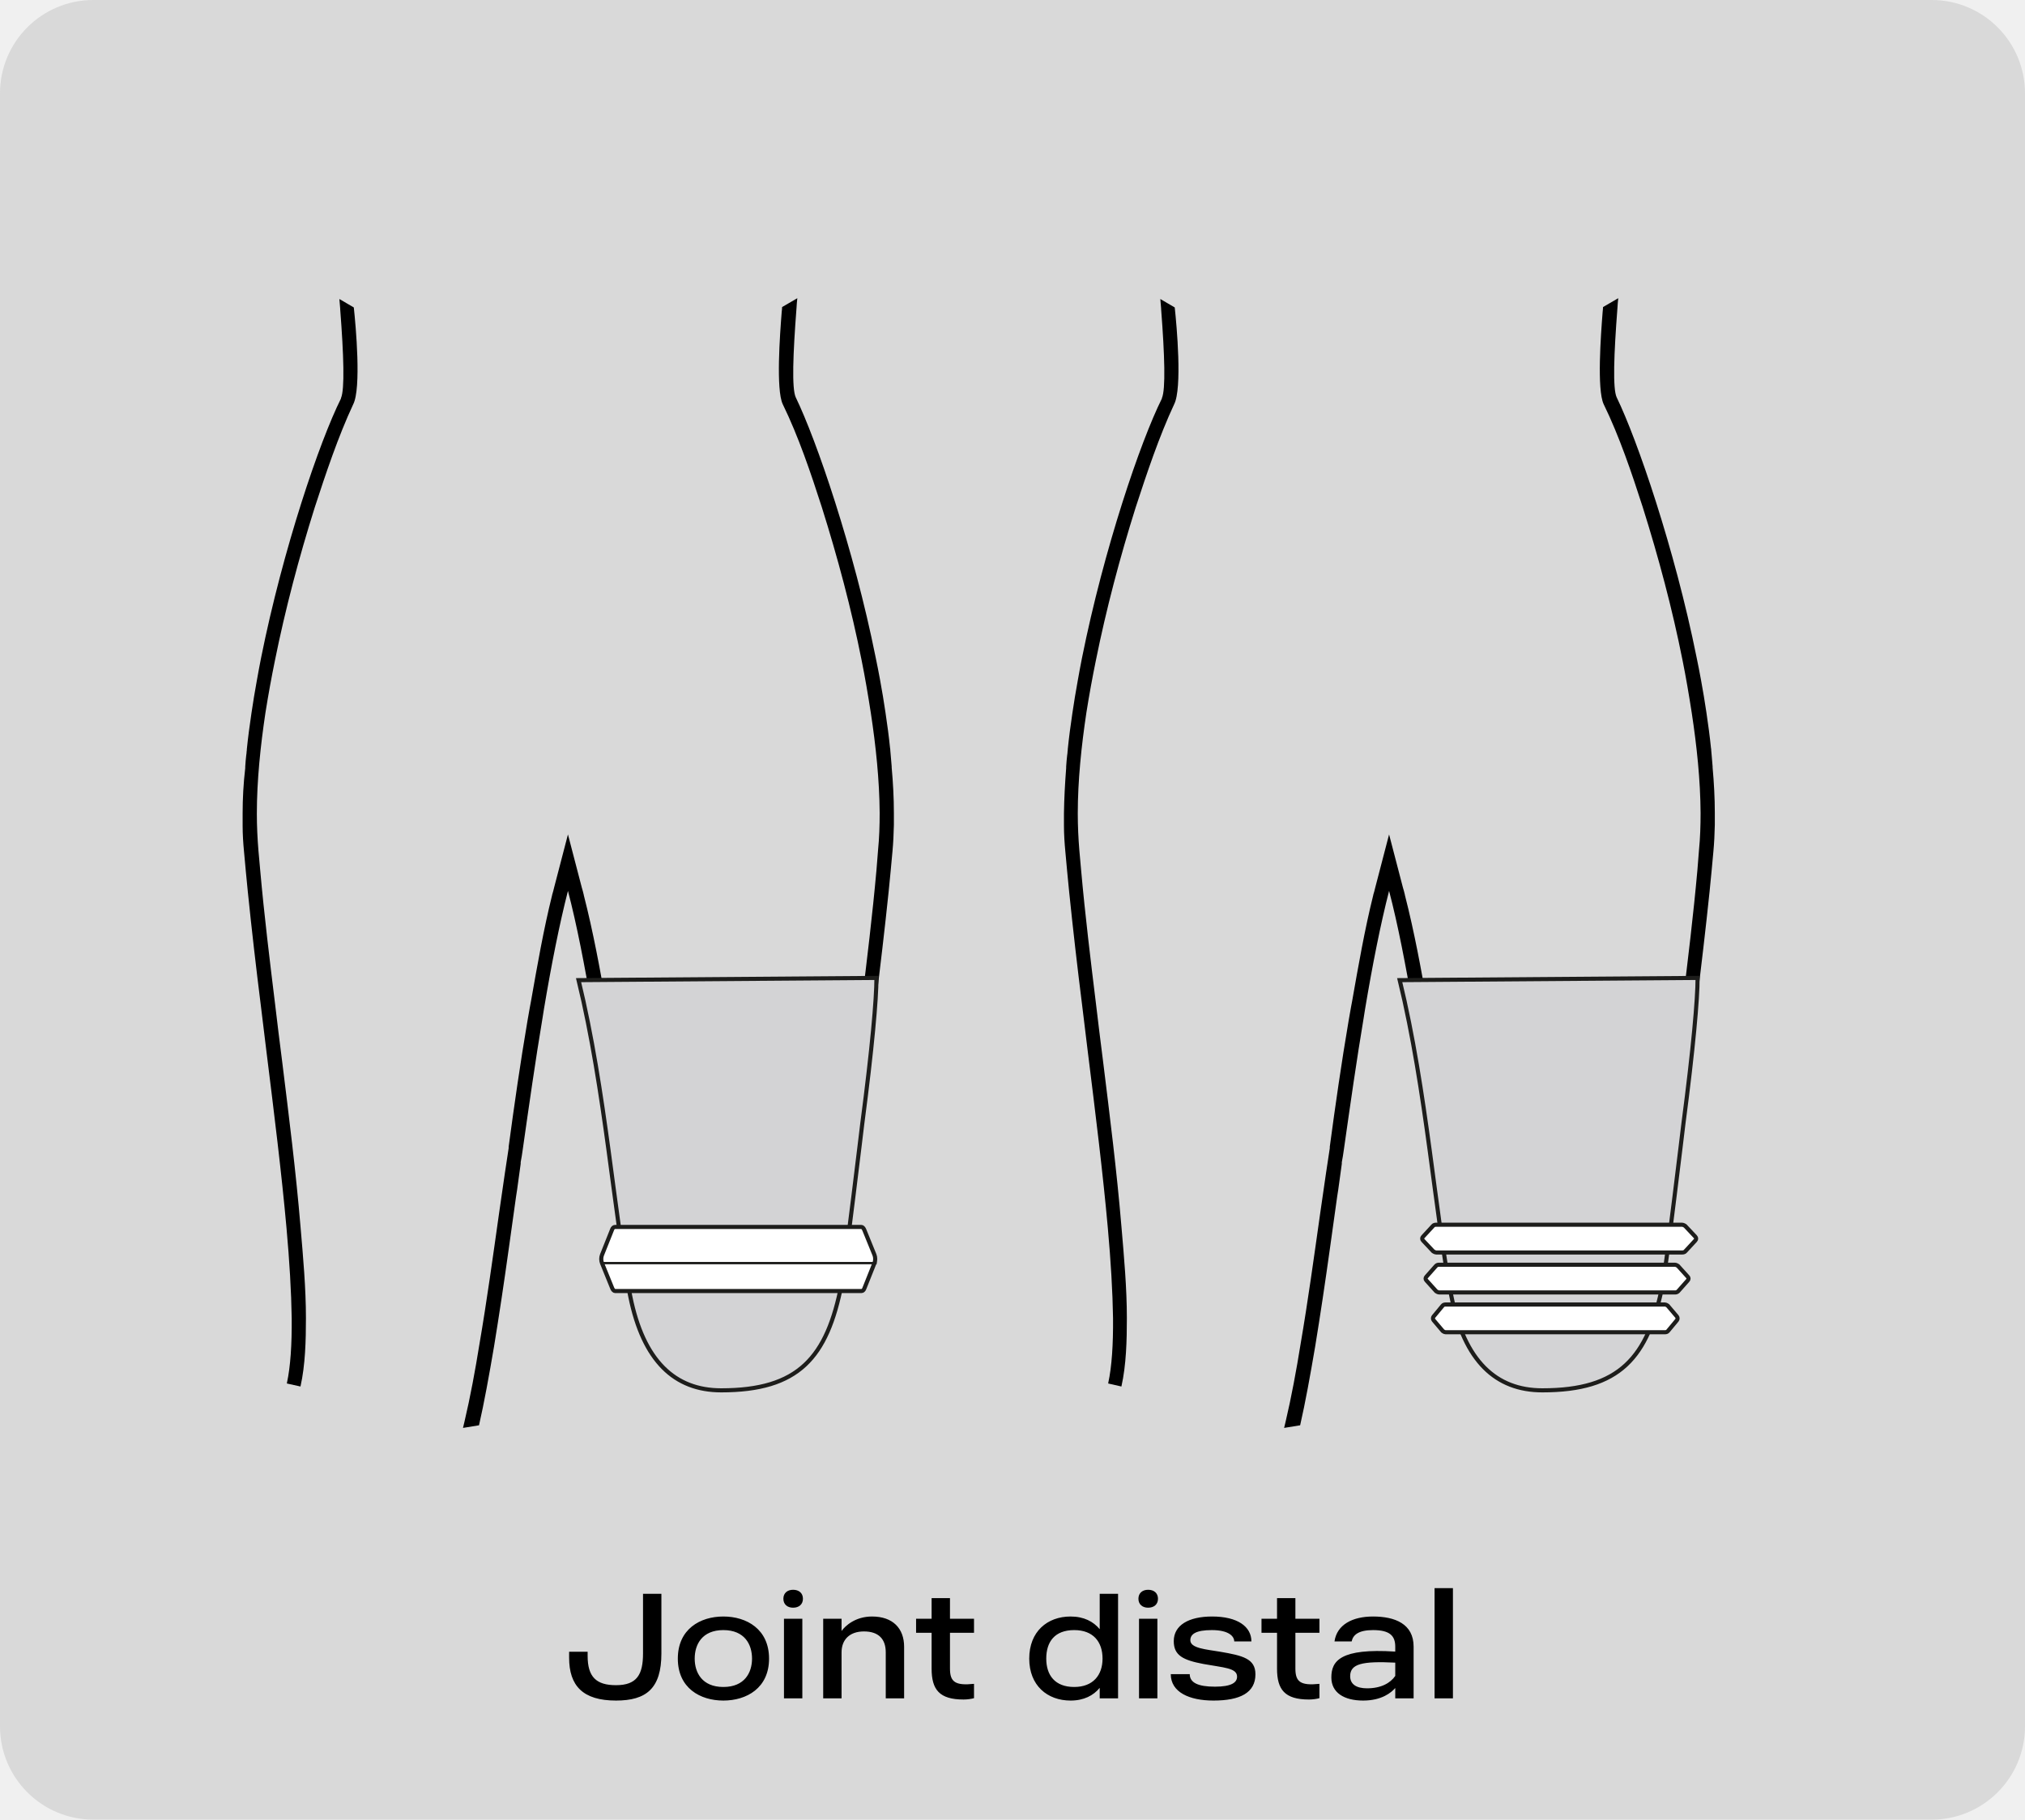
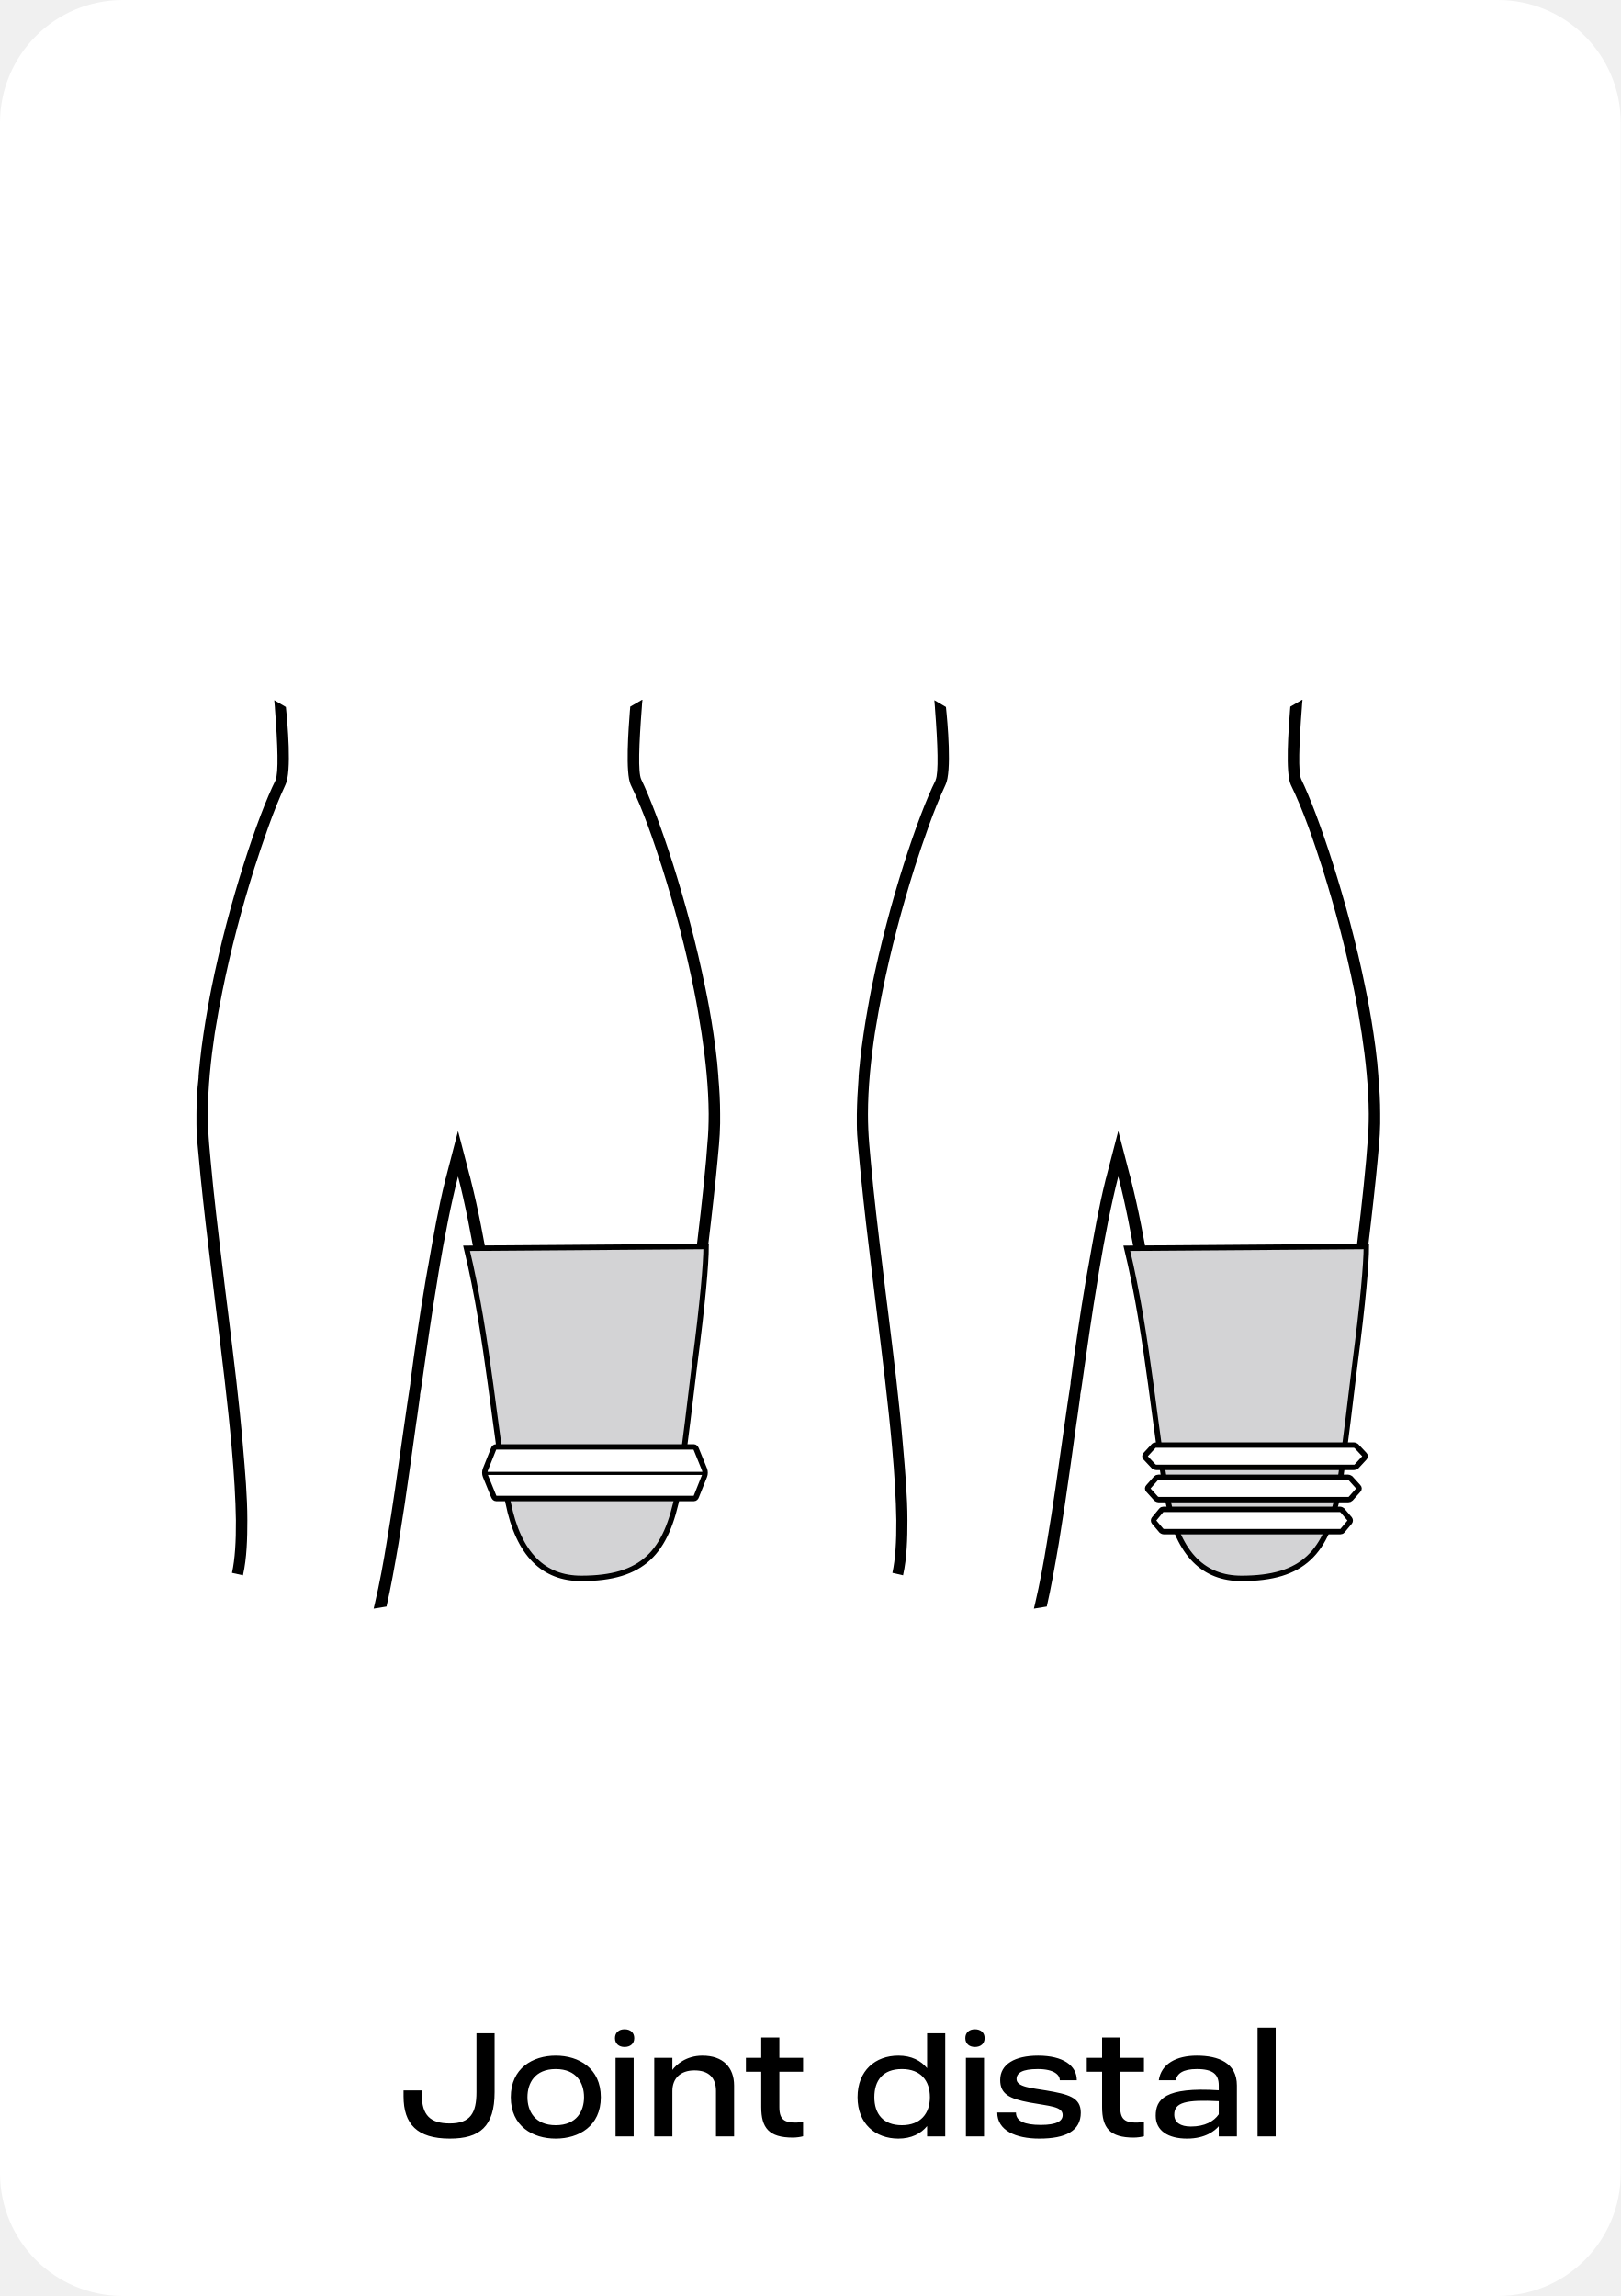
- <svg xmlns="http://www.w3.org/2000/svg" width="217" height="195" viewBox="0 0 217 195" fill="none">
-   <rect x="8.52372e-06" y="2.47442e-05" width="217" height="195" rx="10" fill="#D9D9D9" />
-   <g clip-path="url(#clip0_3841_2167)">
-     <path fill-rule="evenodd" clip-rule="evenodd" d="M51.331 152.741C51.889 150.308 52.404 147.443 52.941 144.299C53.478 141.025 54.014 137.45 54.53 133.745C54.787 131.936 55.045 130.084 55.303 128.21L55.41 127.521C55.539 126.594 55.667 125.668 55.796 124.721V124.548C55.882 124.118 55.947 123.687 56.011 123.234C56.698 118.41 57.385 113.585 58.136 109.106C58.179 108.783 58.243 108.481 58.286 108.158C59.081 103.42 59.939 99.069 60.862 95.472C61.807 99.069 62.644 103.441 63.46 108.179C63.503 108.481 63.567 108.783 63.61 109.084C64.362 113.585 65.07 118.388 65.757 123.213C65.821 123.665 65.886 124.096 65.95 124.527V124.699C66.1 125.604 66.229 126.508 66.358 127.413L66.487 128.382C66.594 129.2 66.723 129.997 66.83 130.794H68.397C68.354 130.536 68.333 130.277 68.29 130.019C68.204 129.416 68.118 128.791 68.032 128.188C67.796 126.465 67.539 124.742 67.302 123.019V122.89C66.68 118.41 66.036 113.93 65.263 109.386C65.177 108.89 65.091 108.416 65.005 107.921C64.319 103.937 63.567 99.866 62.558 95.924V95.903C62.494 95.644 62.429 95.364 62.344 95.106L60.862 89.42L59.381 95.106C59.317 95.364 59.252 95.644 59.166 95.903V95.924C58.243 99.629 57.578 103.463 56.913 107.232C56.87 107.469 56.827 107.684 56.784 107.921C56.698 108.416 56.612 108.89 56.526 109.386C55.753 113.93 55.109 118.41 54.508 122.89V123.041C54.229 124.828 53.972 126.616 53.714 128.404C53.628 128.942 53.564 129.48 53.478 130.04C52.812 134.736 52.168 139.431 51.374 144.062C50.923 146.862 50.408 149.662 49.764 152.397C49.721 152.612 49.657 152.806 49.614 153.021" fill="black" />
-     <path fill-rule="evenodd" clip-rule="evenodd" d="M83.81 32.905C83.81 33.056 83.789 33.228 83.767 33.443C83.574 35.898 83.145 41.735 83.875 43.307C85.571 46.775 86.902 50.738 88.061 54.335C89.757 59.719 91.238 65.255 92.333 70.768C92.698 72.578 93.02 74.473 93.32 76.411C93.857 79.944 94.243 83.605 94.265 87.116C94.265 88.472 94.222 89.808 94.093 91.1C94.029 91.832 93.986 92.543 93.921 93.254C93.492 98.057 92.912 102.795 92.333 107.534C92.075 109.709 91.796 111.906 91.517 114.081C90.809 119.638 90.122 125.216 89.585 130.773H91.174C91.689 125.195 92.462 118.906 93.256 112.487C93.449 110.894 93.642 109.3 93.835 107.706C94.329 103.592 94.823 99.478 95.231 95.515C95.381 94.072 95.51 92.629 95.639 91.229C95.725 90.303 95.767 89.377 95.789 88.408C95.789 87.977 95.789 87.546 95.789 87.094C95.789 85.543 95.703 83.906 95.553 82.248V82.14C95.51 81.731 95.488 81.3 95.445 80.87C95.445 80.719 95.403 80.547 95.403 80.396C95.403 80.331 95.403 80.245 95.381 80.18C95.252 78.91 95.081 77.639 94.887 76.347C94.716 75.184 94.522 74.021 94.308 72.858C94.157 72.061 94.007 71.242 93.835 70.445C92.655 64.566 91.066 58.772 89.499 53.84C87.932 48.907 86.386 44.88 85.27 42.575C84.841 41.649 84.97 38.009 85.356 32.991C85.377 32.646 85.399 32.302 85.442 31.957M32.204 148.585V148.563C32.719 146.28 32.784 143.631 32.784 141.262C32.784 138.031 32.483 134.714 32.204 131.462C31.71 125.539 30.959 119.616 30.229 113.693C29.971 111.669 29.714 109.623 29.478 107.598C28.898 102.86 28.318 98.121 27.889 93.319C27.825 92.608 27.76 91.876 27.696 91.165C27.589 89.873 27.524 88.537 27.524 87.18C27.524 83.648 27.911 79.944 28.447 76.368C28.748 74.473 29.091 72.599 29.456 70.811C30.573 65.276 32.032 59.763 33.728 54.378C34.909 50.76 36.24 46.775 37.85 43.329C38.73 41.606 38.129 34.929 37.914 32.948L36.368 32.043C36.39 32.388 36.433 32.732 36.454 33.056V33.12C36.841 38.117 36.948 41.735 36.54 42.661V42.705C35.381 45.031 33.835 49.037 32.29 53.904C30.723 58.836 29.156 64.63 27.975 70.51C27.825 71.328 27.653 72.125 27.524 72.922C27.309 74.085 27.116 75.27 26.945 76.433C26.751 77.725 26.58 79.017 26.451 80.288C26.451 80.374 26.451 80.439 26.429 80.525C26.429 80.654 26.408 80.805 26.386 80.934C26.343 81.344 26.3 81.753 26.279 82.162V82.248V82.313C26.086 83.971 26 85.587 26 87.159C26 87.611 26 88.042 26 88.472C26 89.442 26.064 90.368 26.15 91.272C26.279 92.694 26.408 94.115 26.558 95.58C26.966 99.565 27.438 103.678 27.953 107.771C28.147 109.364 28.34 110.937 28.533 112.53C29.37 119.25 30.186 125.819 30.701 131.591C31.023 135.167 31.216 138.441 31.259 141.262C31.281 144.083 31.131 146.453 30.744 148.219V148.262" fill="black" />
-     <path d="M62 105.036C64.898 116.946 65.8 130.3 67.538 138.915C68.934 145.85 72.304 148.995 77.284 148.995C85.528 148.995 88.64 145.549 90.186 137.58C90.615 135.383 92.397 120.457 92.397 120.457C93.471 112.294 93.921 107.039 93.921 104.799L62 105.036Z" fill="#D3D3D5" stroke="#1D1D1B" stroke-width="0.44" stroke-miterlimit="10" />
-     <path d="M92.29 131.484H65.907C65.778 131.484 65.649 131.592 65.585 131.786L64.512 134.478C64.404 134.737 64.404 135.103 64.512 135.361L65.606 138.053C65.692 138.247 65.8 138.355 65.928 138.355H92.311C92.44 138.355 92.569 138.247 92.633 138.053L93.707 135.361C93.814 135.103 93.814 134.737 93.707 134.478L92.612 131.786C92.526 131.592 92.419 131.484 92.29 131.484Z" fill="white" stroke="#1D1D1B" stroke-width="0.44" stroke-miterlimit="10" />
-     <path d="M64.512 135.361H93.943" stroke="#1D1D1B" stroke-width="0.25" stroke-miterlimit="10" />
-     <path fill-rule="evenodd" clip-rule="evenodd" d="M139.324 152.741C139.882 150.308 140.397 147.443 140.934 144.299C141.47 141.025 142.007 137.449 142.522 133.745C142.78 131.936 143.038 130.084 143.295 128.21L143.403 127.521C143.531 126.594 143.66 125.668 143.789 124.721V124.548C143.875 124.118 143.939 123.687 144.004 123.234C144.691 118.41 145.377 113.585 146.129 109.106C146.172 108.783 146.236 108.481 146.279 108.158C147.073 103.42 147.932 99.069 148.855 95.472C149.8 99.069 150.637 103.441 151.453 108.179C151.496 108.481 151.56 108.783 151.603 109.084C152.354 113.585 153.063 118.388 153.75 123.213C153.814 123.665 153.878 124.096 153.943 124.527V124.699C154.093 125.604 154.222 126.508 154.351 127.413L154.479 128.382C154.587 129.2 154.716 129.997 154.823 130.794H156.39C156.347 130.536 156.326 130.277 156.283 130.019C156.197 129.416 156.111 128.791 156.025 128.188C155.789 126.465 155.531 124.742 155.295 123.019V122.89C154.673 118.41 154.029 113.93 153.256 109.386C153.17 108.89 153.084 108.416 152.998 107.921C152.311 103.937 151.56 99.866 150.551 95.924V95.903C150.487 95.644 150.422 95.364 150.336 95.106L148.855 89.42L147.374 95.106C147.309 95.364 147.245 95.644 147.159 95.903V95.924C146.236 99.629 145.571 103.463 144.905 107.232C144.862 107.469 144.819 107.684 144.776 107.921C144.691 108.416 144.605 108.89 144.519 109.386C143.746 113.93 143.102 118.41 142.501 122.89V123.041C142.222 124.828 141.964 126.616 141.707 128.404C141.621 128.942 141.556 129.48 141.47 130.04C140.805 134.736 140.161 139.431 139.367 144.062C138.916 146.862 138.401 149.661 137.757 152.397C137.714 152.612 137.649 152.806 137.606 153.021" fill="black" />
-     <path fill-rule="evenodd" clip-rule="evenodd" d="M171.782 32.905C171.782 33.056 171.76 33.228 171.739 33.443C171.545 35.898 171.116 41.735 171.846 43.307C173.542 46.775 174.873 50.738 176.032 54.335C177.728 59.719 179.209 65.255 180.304 70.768C180.669 72.578 180.991 74.473 181.291 76.411C181.828 79.944 182.215 83.605 182.236 87.116C182.236 88.472 182.193 89.808 182.064 91.1C182 91.832 181.957 92.543 181.893 93.254C181.463 98.057 180.884 102.795 180.304 107.534C180.046 109.709 179.767 111.906 179.488 114.081C178.78 119.638 178.093 125.216 177.556 130.773H179.145C179.66 125.195 180.433 118.906 181.227 112.487C181.42 110.894 181.613 109.3 181.807 107.706C182.3 103.592 182.794 99.478 183.202 95.515C183.352 94.072 183.481 92.629 183.61 91.229C183.696 90.303 183.739 89.377 183.76 88.408C183.76 87.977 183.76 87.546 183.76 87.094C183.76 85.543 183.674 83.906 183.524 82.248V82.14C183.481 81.731 183.46 81.3 183.417 80.87C183.417 80.719 183.374 80.547 183.374 80.396C183.374 80.331 183.374 80.245 183.352 80.18C183.223 78.91 183.052 77.639 182.859 76.347C182.687 75.184 182.494 74.021 182.279 72.858C182.129 72.061 181.978 71.242 181.807 70.445C180.626 64.566 179.037 58.772 177.47 53.84C175.903 48.907 174.358 44.88 173.241 42.575C172.812 41.649 172.941 38.009 173.327 32.991C173.349 32.646 173.37 32.302 173.413 31.957M120.175 148.585V148.563C120.69 146.28 120.755 143.631 120.755 141.262C120.755 138.031 120.454 134.714 120.175 131.462C119.681 125.539 118.93 119.616 118.2 113.693C117.943 111.669 117.685 109.623 117.449 107.598C116.869 102.86 116.29 98.121 115.86 93.319C115.796 92.608 115.732 91.876 115.667 91.165C115.56 89.873 115.495 88.537 115.495 87.18C115.495 83.648 115.882 79.944 116.418 76.368C116.719 74.473 117.062 72.599 117.427 70.811C118.544 65.276 120.003 59.763 121.699 54.378C122.88 50.76 124.211 46.775 125.821 43.329C126.701 41.606 126.1 34.929 125.885 32.948L124.34 32.043C124.361 32.388 124.404 32.732 124.426 33.056V33.12C124.812 38.117 124.919 41.735 124.511 42.661V42.705C123.352 45.031 121.807 49.037 120.261 53.904C118.694 58.836 117.127 64.63 115.946 70.51C115.796 71.328 115.624 72.125 115.495 72.922C115.281 74.085 115.088 75.27 114.916 76.433C114.723 77.725 114.551 79.017 114.422 80.288C114.422 80.374 114.422 80.439 114.401 80.525C114.401 80.654 114.379 80.805 114.358 80.934C114.315 81.344 114.272 81.753 114.25 82.162V82.248V82.313C114.122 83.971 114.036 85.608 114.014 87.159C114.014 87.611 114.014 88.042 114.014 88.472C114.014 89.442 114.079 90.368 114.164 91.272C114.293 92.694 114.422 94.115 114.572 95.58C114.98 99.565 115.452 103.678 115.968 107.771C116.161 109.364 116.354 110.937 116.547 112.53C117.384 119.25 118.2 125.819 118.715 131.591C119.037 135.167 119.231 138.441 119.274 141.262C119.295 144.083 119.145 146.453 118.758 148.219V148.262" fill="black" />
-     <path d="M149.994 105.036C152.892 116.946 153.793 130.3 155.532 138.915C156.927 145.85 160.298 148.995 165.278 148.995C173.521 148.995 176.634 145.549 178.18 137.58C178.609 135.383 180.391 120.457 180.391 120.457C181.464 112.294 181.915 107.039 181.915 104.799L149.994 105.036Z" fill="#D3D3D5" stroke="#1D1D1B" stroke-width="0.44" stroke-miterlimit="10" />
-     <path d="M179.489 135.533H154.201C154.072 135.533 153.965 135.576 153.879 135.662L152.849 136.825C152.741 136.933 152.741 137.105 152.849 137.213L153.9 138.376C153.9 138.376 154.094 138.505 154.222 138.505H179.51C179.639 138.505 179.747 138.462 179.832 138.376L180.863 137.213C180.97 137.105 180.97 136.933 180.863 136.825L179.811 135.662C179.811 135.662 179.618 135.533 179.489 135.533Z" fill="white" stroke="#1D1D1B" stroke-width="0.44" stroke-miterlimit="10" />
-     <path d="M180.262 131.248H153.879C153.75 131.248 153.622 131.291 153.557 131.377L152.484 132.54C152.376 132.648 152.376 132.82 152.484 132.928L153.579 134.091C153.579 134.091 153.772 134.22 153.901 134.22H180.283C180.412 134.22 180.541 134.177 180.605 134.091L181.679 132.928C181.786 132.82 181.786 132.648 181.679 132.54L180.584 131.377C180.584 131.377 180.391 131.248 180.262 131.248Z" fill="white" stroke="#1D1D1B" stroke-width="0.44" stroke-miterlimit="10" />
-     <path d="M178.416 139.797H154.888C154.781 139.797 154.652 139.84 154.588 139.926L153.622 141.089C153.536 141.197 153.536 141.369 153.622 141.477L154.609 142.64C154.609 142.64 154.781 142.769 154.91 142.769H178.437C178.545 142.769 178.673 142.726 178.738 142.64L179.704 141.477C179.79 141.369 179.79 141.197 179.704 141.089L178.716 139.926C178.716 139.926 178.545 139.797 178.416 139.797Z" fill="white" stroke="#1D1D1B" stroke-width="0.44" stroke-miterlimit="10" />
+ <svg xmlns="http://www.w3.org/2000/svg" width="132" height="187" viewBox="0 0 132 187" fill="none">
+   <rect width="132" height="187" rx="10" fill="white" />
+   <path d="M38.806 165.6H40.282V170.388C40.282 173.208 39.07 174.18 36.634 174.18C33.97 174.18 32.866 172.992 32.866 170.736V170.256H34.354V170.592C34.354 172.284 35.05 172.944 36.634 172.944C38.314 172.944 38.806 172.092 38.806 170.388V165.6ZM45.262 167.424C47.134 167.424 48.934 168.444 48.934 170.808C48.934 173.172 47.134 174.18 45.262 174.18C43.39 174.18 41.602 173.172 41.602 170.808C41.602 168.444 43.39 167.424 45.262 167.424ZM45.262 173.088C46.978 173.088 47.566 171.924 47.566 170.808C47.566 169.68 46.978 168.516 45.262 168.516C43.546 168.516 42.958 169.68 42.958 170.808C42.958 171.924 43.546 173.088 45.262 173.088ZM50.133 174V167.604H51.609V174H50.133ZM50.865 166.716C50.409 166.716 50.085 166.452 50.085 165.996C50.085 165.54 50.409 165.276 50.865 165.276C51.333 165.276 51.657 165.54 51.657 165.996C51.657 166.452 51.333 166.716 50.865 166.716ZM57.209 167.424C58.877 167.424 59.789 168.372 59.789 169.86V174H58.313V170.304C58.313 169.224 57.725 168.624 56.561 168.624C55.397 168.624 54.761 169.296 54.761 170.304V174H53.285V167.604H54.761V168.588C55.061 168.168 55.877 167.424 57.209 167.424ZM65.407 168.732H63.475V171.612C63.475 172.692 63.907 172.992 65.407 172.836V173.988C65.191 174.048 64.867 174.096 64.567 174.096C62.623 174.096 61.999 173.304 61.999 171.612V168.732H60.751V167.604H61.999V165.948H63.475V167.604H65.407V168.732ZM75.508 165.6H76.984V174H75.508V173.16C75.004 173.772 74.236 174.18 73.168 174.18C71.296 174.18 69.844 172.968 69.844 170.808C69.844 168.636 71.296 167.424 73.168 167.424C74.236 167.424 75.004 167.832 75.508 168.444V165.6ZM73.456 173.088C74.98 173.088 75.736 172.128 75.736 170.808C75.736 169.476 75.004 168.516 73.456 168.516C71.896 168.516 71.212 169.452 71.212 170.808C71.212 172.152 71.92 173.088 73.456 173.088ZM78.668 174V167.604H80.144V174H78.668ZM79.4 166.716C78.944 166.716 78.62 166.452 78.62 165.996C78.62 165.54 78.944 165.276 79.4 165.276C79.868 165.276 80.192 165.54 80.192 165.996C80.192 166.452 79.868 166.716 79.4 166.716ZM85.192 170.256C87.004 170.568 88.025 170.808 88.025 172.068C88.025 173.556 86.788 174.18 84.653 174.18C82.709 174.18 81.221 173.508 81.221 172.056H82.745C82.745 172.752 83.428 173.064 84.772 173.064C86.081 173.064 86.549 172.74 86.549 172.26C86.549 171.552 85.481 171.54 83.849 171.24C82.192 170.928 81.46 170.544 81.46 169.404C81.46 168.12 82.66 167.424 84.544 167.424C86.597 167.424 87.701 168.24 87.701 169.428H86.32C86.32 169.02 85.888 168.516 84.52 168.516C83.237 168.516 82.793 168.84 82.793 169.332C82.793 169.98 84.052 170.064 85.192 170.256ZM93.168 168.732H91.236V171.612C91.236 172.692 91.668 172.992 93.168 172.836V173.988C92.952 174.048 92.628 174.096 92.328 174.096C90.384 174.096 89.76 173.304 89.76 171.612V168.732H88.512V167.604H89.76V165.948H91.236V167.604H93.168V168.732ZM97.474 167.424C99.238 167.424 100.738 168.012 100.738 169.848V174H99.262V173.172C98.95 173.532 98.182 174.18 96.682 174.18C95.146 174.18 94.126 173.544 94.126 172.32C94.126 171 94.846 169.956 99.262 170.244V169.848C99.262 168.96 98.806 168.516 97.474 168.516C96.334 168.516 95.866 168.888 95.758 169.428H94.378C94.57 168.084 95.818 167.424 97.474 167.424ZM99.262 172.2V171.132C96.598 171 95.638 171.228 95.638 172.224C95.638 172.872 96.142 173.196 96.994 173.196C98.122 173.196 98.866 172.776 99.262 172.2ZM102.422 165.144H103.898V174H102.422V165.144Z" fill="black" />
+   <g clip-path="url(#clip0_9391_4524)">
+     <rect width="110" height="74" transform="translate(16 57)" fill="white" />
+     <path fill-rule="evenodd" clip-rule="evenodd" d="M31.48 130.843C31.821 129.354 32.136 127.602 32.464 125.679C32.792 123.677 33.12 121.491 33.435 119.225C33.592 118.119 33.75 116.986 33.907 115.84L33.973 115.418C34.051 114.852 34.13 114.286 34.209 113.706V113.601C34.261 113.337 34.301 113.074 34.34 112.797C34.76 109.847 35.18 106.896 35.639 104.156C35.665 103.959 35.704 103.774 35.731 103.577C36.216 100.679 36.741 98.018 37.305 95.819C37.882 98.018 38.394 100.692 38.892 103.59C38.918 103.774 38.958 103.959 38.984 104.143C39.443 106.896 39.876 109.833 40.296 112.784C40.335 113.061 40.375 113.324 40.414 113.587V113.693C40.506 114.246 40.584 114.799 40.663 115.353L40.742 115.945C40.807 116.446 40.886 116.933 40.952 117.42H41.91C41.883 117.262 41.87 117.104 41.844 116.946C41.791 116.577 41.739 116.196 41.687 115.827C41.542 114.773 41.385 113.719 41.24 112.665V112.586C40.86 109.847 40.466 107.107 39.994 104.328C39.942 104.025 39.889 103.735 39.837 103.432C39.417 100.995 38.958 98.506 38.341 96.095V96.082C38.302 95.924 38.263 95.753 38.21 95.595L37.305 92.117L36.4 95.595C36.36 95.753 36.321 95.924 36.269 96.082V96.095C35.704 98.361 35.298 100.705 34.891 103.01C34.865 103.155 34.839 103.287 34.812 103.432C34.76 103.735 34.707 104.025 34.655 104.328C34.183 107.107 33.789 109.847 33.422 112.586V112.679C33.251 113.772 33.094 114.865 32.936 115.958C32.884 116.288 32.844 116.617 32.792 116.959C32.385 119.831 31.992 122.702 31.506 125.534C31.231 127.247 30.916 128.959 30.523 130.632C30.496 130.764 30.457 130.882 30.431 131.014" fill="black" />
+     <path fill-rule="evenodd" clip-rule="evenodd" d="M51.329 57.556C51.329 57.648 51.315 57.754 51.302 57.885C51.184 59.387 50.922 62.957 51.368 63.918C52.404 66.039 53.218 68.463 53.926 70.662C54.962 73.955 55.868 77.34 56.537 80.712C56.76 81.819 56.956 82.978 57.14 84.163C57.468 86.324 57.704 88.563 57.717 90.71C57.717 91.54 57.691 92.356 57.612 93.147C57.573 93.595 57.547 94.029 57.508 94.464C57.245 97.401 56.891 100.299 56.537 103.197C56.379 104.527 56.209 105.871 56.038 107.201C55.605 110.6 55.185 114.011 54.858 117.409H55.828C56.143 113.998 56.615 110.152 57.101 106.226C57.219 105.252 57.337 104.277 57.455 103.302C57.757 100.786 58.058 98.271 58.308 95.847C58.4 94.965 58.478 94.082 58.557 93.226C58.609 92.659 58.636 92.093 58.649 91.5C58.649 91.237 58.649 90.973 58.649 90.697C58.649 89.748 58.596 88.747 58.505 87.733V87.667C58.478 87.417 58.465 87.153 58.439 86.89C58.439 86.798 58.413 86.692 58.413 86.6C58.413 86.561 58.413 86.508 58.4 86.469C58.321 85.691 58.216 84.914 58.098 84.124C57.993 83.413 57.875 82.701 57.744 81.99C57.652 81.503 57.56 81.002 57.455 80.515C56.733 76.919 55.763 73.376 54.805 70.359C53.847 67.343 52.903 64.88 52.221 63.47C51.958 62.904 52.037 60.678 52.273 57.609C52.286 57.398 52.299 57.187 52.326 56.977M19.791 128.303V128.289C20.106 126.893 20.145 125.273 20.145 123.824C20.145 121.848 19.962 119.82 19.791 117.831C19.49 114.209 19.03 110.586 18.584 106.964C18.427 105.726 18.27 104.475 18.125 103.236C17.771 100.339 17.417 97.441 17.154 94.503C17.115 94.069 17.076 93.621 17.036 93.186C16.971 92.396 16.931 91.579 16.931 90.749C16.931 88.589 17.168 86.324 17.495 84.137C17.679 82.978 17.889 81.832 18.112 80.739C18.794 77.354 19.686 73.981 20.723 70.689C21.444 68.476 22.258 66.039 23.241 63.931C23.779 62.878 23.412 58.794 23.281 57.583L22.336 57.029C22.349 57.24 22.376 57.451 22.389 57.648V57.688C22.625 60.744 22.691 62.957 22.441 63.523V63.549C21.733 64.972 20.788 67.422 19.844 70.399C18.886 73.415 17.928 76.958 17.207 80.554C17.115 81.055 17.01 81.542 16.931 82.03C16.8 82.741 16.682 83.465 16.577 84.177C16.459 84.967 16.354 85.757 16.276 86.534C16.276 86.587 16.276 86.627 16.262 86.679C16.262 86.758 16.249 86.85 16.236 86.93C16.21 87.18 16.184 87.43 16.171 87.68V87.733V87.773C16.052 88.787 16 89.775 16 90.736C16 91.013 16 91.276 16 91.54C16 92.132 16.039 92.699 16.092 93.252C16.171 94.121 16.249 94.991 16.341 95.886C16.59 98.323 16.879 100.839 17.194 103.342C17.312 104.317 17.43 105.278 17.548 106.253C18.06 110.362 18.558 114.38 18.873 117.91C19.07 120.097 19.188 122.099 19.214 123.824C19.227 125.55 19.135 126.999 18.899 128.079V128.105" fill="black" />
+     <path d="M38 101.668C39.771 108.952 40.322 117.119 41.385 122.388C42.237 126.629 44.297 128.552 47.34 128.552C52.378 128.552 54.28 126.445 55.225 121.571C55.487 120.228 56.576 111.099 56.576 111.099C57.232 106.107 57.508 102.893 57.508 101.523L38 101.668Z" fill="#D3D3D5" stroke="black" stroke-width="0.44" stroke-miterlimit="10" />
+     <path d="M56.51 117.844H40.387C40.309 117.844 40.23 117.91 40.191 118.028L39.535 119.675C39.469 119.833 39.469 120.057 39.535 120.215L40.204 121.861C40.256 121.98 40.322 122.046 40.4 122.046H56.523C56.602 122.046 56.681 121.98 56.72 121.861L57.376 120.215C57.441 120.057 57.441 119.833 57.376 119.675L56.707 118.028C56.654 117.91 56.589 117.844 56.51 117.844Z" fill="white" stroke="black" stroke-width="0.44" stroke-miterlimit="10" />
+     <path d="M39.535 120H57.52" stroke="black" stroke-width="0.25" stroke-miterlimit="10" />
+     <path fill-rule="evenodd" clip-rule="evenodd" d="M85.254 130.843C85.595 129.354 85.909 127.602 86.237 125.679C86.566 123.677 86.893 121.491 87.208 119.225C87.366 118.119 87.523 116.986 87.68 115.84L87.746 115.418C87.825 114.852 87.904 114.286 87.982 113.706V113.601C88.035 113.337 88.074 113.074 88.114 112.797C88.533 109.847 88.953 106.896 89.412 104.156C89.439 103.959 89.478 103.774 89.504 103.577C89.989 100.679 90.514 98.018 91.078 95.819C91.656 98.018 92.167 100.692 92.666 103.59C92.692 103.774 92.731 103.959 92.757 104.143C93.217 106.896 93.65 109.833 94.069 112.784C94.109 113.061 94.148 113.324 94.187 113.587V113.693C94.279 114.246 94.358 114.799 94.437 115.353L94.515 115.945C94.581 116.446 94.66 116.933 94.725 117.42H95.683C95.657 117.262 95.644 117.104 95.617 116.946C95.565 116.577 95.512 116.196 95.46 115.827C95.316 114.773 95.158 113.719 95.014 112.665V112.586C94.633 109.847 94.24 107.107 93.768 104.328C93.715 104.025 93.663 103.735 93.61 103.432C93.19 100.995 92.731 98.506 92.115 96.095V96.082C92.075 95.924 92.036 95.753 91.984 95.595L91.078 92.117L90.173 95.595C90.134 95.753 90.094 95.924 90.042 96.082V96.095C89.478 98.361 89.071 100.705 88.664 103.01C88.638 103.155 88.612 103.287 88.586 103.432C88.533 103.735 88.481 104.025 88.428 104.328C87.956 107.107 87.562 109.847 87.195 112.586V112.679C87.025 113.772 86.867 114.865 86.71 115.958C86.657 116.288 86.618 116.617 86.566 116.959C86.159 119.831 85.765 122.702 85.28 125.534C85.004 127.247 84.689 128.959 84.296 130.632C84.27 130.764 84.23 130.882 84.204 131.014" fill="black" />
+     <path fill-rule="evenodd" clip-rule="evenodd" d="M105.089 57.556C105.089 57.648 105.076 57.754 105.063 57.885C104.945 59.387 104.682 62.957 105.128 63.918C106.165 66.039 106.978 68.463 107.686 70.662C108.723 73.955 109.628 77.34 110.297 80.712C110.52 81.819 110.717 82.978 110.901 84.163C111.228 86.324 111.465 88.563 111.478 90.71C111.478 91.54 111.451 92.356 111.373 93.147C111.333 93.595 111.307 94.029 111.268 94.464C111.005 97.401 110.651 100.299 110.297 103.197C110.14 104.527 109.969 105.871 109.799 107.201C109.366 110.6 108.946 114.011 108.618 117.409H109.589C109.903 113.998 110.376 110.152 110.861 106.226C110.979 105.252 111.097 104.277 111.215 103.302C111.517 100.786 111.819 98.271 112.068 95.847C112.16 94.965 112.239 94.082 112.317 93.226C112.37 92.659 112.396 92.093 112.409 91.5C112.409 91.237 112.409 90.973 112.409 90.697C112.409 89.748 112.357 88.747 112.265 87.733V87.667C112.239 87.417 112.225 87.153 112.199 86.89C112.199 86.798 112.173 86.692 112.173 86.6C112.173 86.561 112.173 86.508 112.16 86.469C112.081 85.691 111.976 84.914 111.858 84.124C111.753 83.413 111.635 82.701 111.504 81.99C111.412 81.503 111.32 81.002 111.215 80.515C110.494 76.919 109.523 73.376 108.565 70.359C107.608 67.343 106.663 64.88 105.981 63.47C105.719 62.904 105.797 60.678 106.033 57.609C106.047 57.398 106.06 57.187 106.086 56.977M73.552 128.303V128.289C73.867 126.893 73.906 125.273 73.906 123.824C73.906 121.848 73.722 119.82 73.552 117.831C73.25 114.209 72.791 110.586 72.345 106.964C72.187 105.726 72.03 104.475 71.886 103.236C71.531 100.339 71.177 97.441 70.915 94.503C70.876 94.069 70.836 93.621 70.797 93.186C70.731 92.396 70.692 91.579 70.692 90.749C70.692 88.589 70.928 86.324 71.256 84.137C71.44 82.978 71.65 81.832 71.873 80.739C72.555 77.354 73.447 73.981 74.483 70.689C75.205 68.476 76.018 66.039 77.002 63.931C77.54 62.878 77.172 58.794 77.041 57.583L76.097 57.029C76.11 57.24 76.136 57.451 76.149 57.648V57.688C76.385 60.744 76.451 62.957 76.202 63.523V63.549C75.493 64.972 74.549 67.422 73.604 70.399C72.647 73.415 71.689 76.958 70.967 80.554C70.876 81.055 70.77 81.542 70.692 82.03C70.561 82.741 70.443 83.465 70.338 84.177C70.219 84.967 70.115 85.757 70.036 86.534C70.036 86.587 70.036 86.627 70.023 86.679C70.023 86.758 70.01 86.85 69.996 86.93C69.97 87.18 69.944 87.43 69.931 87.68V87.733V87.773C69.852 88.787 69.8 89.788 69.787 90.736C69.787 91.013 69.787 91.276 69.787 91.54C69.787 92.132 69.826 92.699 69.879 93.252C69.957 94.121 70.036 94.991 70.128 95.886C70.377 98.323 70.666 100.839 70.98 103.342C71.099 104.317 71.217 105.278 71.335 106.253C71.846 110.362 72.345 114.38 72.66 117.91C72.856 120.097 72.975 122.099 73.001 123.824C73.014 125.55 72.922 126.999 72.686 128.079V128.105" fill="black" />
+     <path d="M91.773 101.668C93.544 108.952 94.095 117.119 95.158 122.388C96.011 126.629 98.07 128.552 101.114 128.552C106.151 128.552 108.054 126.445 108.998 121.571C109.261 120.228 110.349 111.099 110.349 111.099C111.005 106.107 111.281 102.893 111.281 101.523L91.773 101.668Z" fill="#D3D3D5" stroke="black" stroke-width="0.44" stroke-miterlimit="10" />
+     <path d="M109.799 120.32H94.345C94.266 120.32 94.201 120.347 94.148 120.399L93.518 121.111C93.453 121.176 93.453 121.282 93.518 121.348L94.161 122.059C94.161 122.059 94.279 122.138 94.358 122.138H109.812C109.891 122.138 109.956 122.112 110.009 122.059L110.638 121.348C110.704 121.282 110.704 121.176 110.638 121.111L109.995 120.399C109.995 120.399 109.877 120.32 109.799 120.32Z" fill="white" stroke="black" stroke-width="0.44" stroke-miterlimit="10" />
+     <path d="M110.271 117.695H94.148C94.069 117.695 93.991 117.722 93.951 117.774L93.295 118.486C93.23 118.551 93.23 118.657 93.295 118.723L93.964 119.434C93.964 119.434 94.082 119.513 94.161 119.513H110.284C110.363 119.513 110.441 119.487 110.481 119.434L111.137 118.723C111.202 118.657 111.202 118.551 111.137 118.486L110.468 117.774C110.468 117.774 110.35 117.695 110.271 117.695Z" fill="white" stroke="black" stroke-width="0.44" stroke-miterlimit="10" />
+     <path d="M109.143 122.93H94.764C94.699 122.93 94.62 122.956 94.581 123.009L93.99 123.72C93.938 123.786 93.938 123.891 93.99 123.957L94.594 124.668C94.594 124.668 94.699 124.747 94.778 124.747H109.156C109.221 124.747 109.3 124.721 109.339 124.668L109.93 123.957C109.982 123.891 109.982 123.786 109.93 123.72L109.326 123.009C109.326 123.009 109.221 122.93 109.143 122.93Z" fill="white" stroke="black" stroke-width="0.44" stroke-miterlimit="10" />
  </g>
-   <path d="M68.907 170.8H70.876V177.184C70.876 180.944 69.26 182.24 66.011 182.24C62.459 182.24 60.987 180.656 60.987 177.648V177.008H62.971V177.456C62.971 179.712 63.9 180.592 66.011 180.592C68.251 180.592 68.907 179.456 68.907 177.184V170.8ZM77.516 173.232C80.012 173.232 82.412 174.592 82.412 177.744C82.412 180.896 80.012 182.24 77.516 182.24C75.02 182.24 72.636 180.896 72.636 177.744C72.636 174.592 75.02 173.232 77.516 173.232ZM77.516 180.784C79.804 180.784 80.588 179.232 80.588 177.744C80.588 176.24 79.804 174.688 77.516 174.688C75.228 174.688 74.444 176.24 74.444 177.744C74.444 179.232 75.228 180.784 77.516 180.784ZM84.011 182V173.472H85.979V182H84.011ZM84.987 172.288C84.379 172.288 83.947 171.936 83.947 171.328C83.947 170.72 84.379 170.368 84.987 170.368C85.611 170.368 86.043 170.72 86.043 171.328C86.043 171.936 85.611 172.288 84.987 172.288ZM93.446 173.232C95.67 173.232 96.886 174.496 96.886 176.48V182H94.918V177.072C94.918 175.632 94.134 174.832 92.582 174.832C91.03 174.832 90.182 175.728 90.182 177.072V182H88.214V173.472H90.182V174.784C90.582 174.224 91.67 173.232 93.446 173.232ZM104.376 174.976H101.8V178.816C101.8 180.256 102.376 180.656 104.376 180.448V181.984C104.088 182.064 103.656 182.128 103.256 182.128C100.664 182.128 99.832 181.072 99.832 178.816V174.976H98.168V173.472H99.832V171.264H101.8V173.472H104.376V174.976ZM117.845 170.8H119.813V182H117.845V180.88C117.173 181.696 116.149 182.24 114.725 182.24C112.229 182.24 110.293 180.624 110.293 177.744C110.293 174.848 112.229 173.232 114.725 173.232C116.149 173.232 117.173 173.776 117.845 174.592V170.8ZM115.109 180.784C117.141 180.784 118.149 179.504 118.149 177.744C118.149 175.968 117.173 174.688 115.109 174.688C113.029 174.688 112.117 175.936 112.117 177.744C112.117 179.536 113.061 180.784 115.109 180.784ZM122.058 182V173.472H124.026V182H122.058ZM123.034 172.288C122.426 172.288 121.994 171.936 121.994 171.328C121.994 170.72 122.426 170.368 123.034 170.368C123.658 170.368 124.09 170.72 124.09 171.328C124.09 171.936 123.658 172.288 123.034 172.288ZM130.757 177.008C133.173 177.424 134.533 177.744 134.533 179.424C134.533 181.408 132.885 182.24 130.037 182.24C127.445 182.24 125.461 181.344 125.461 179.408H127.493C127.493 180.336 128.405 180.752 130.197 180.752C131.941 180.752 132.565 180.32 132.565 179.68C132.565 178.736 131.141 178.72 128.965 178.32C126.757 177.904 125.781 177.392 125.781 175.872C125.781 174.16 127.381 173.232 129.893 173.232C132.629 173.232 134.101 174.32 134.101 175.904H132.261C132.261 175.36 131.685 174.688 129.861 174.688C128.149 174.688 127.557 175.12 127.557 175.776C127.557 176.64 129.237 176.752 130.757 177.008ZM141.391 174.976H138.815V178.816C138.815 180.256 139.391 180.656 141.391 180.448V181.984C141.103 182.064 140.671 182.128 140.271 182.128C137.679 182.128 136.847 181.072 136.847 178.816V174.976H135.183V173.472H136.847V171.264H138.815V173.472H141.391V174.976ZM147.132 173.232C149.484 173.232 151.484 174.016 151.484 176.464V182H149.516V180.896C149.1 181.376 148.076 182.24 146.076 182.24C144.028 182.24 142.668 181.392 142.668 179.76C142.668 178 143.628 176.608 149.516 176.992V176.464C149.516 175.28 148.908 174.688 147.132 174.688C145.612 174.688 144.988 175.184 144.844 175.904H143.004C143.26 174.112 144.924 173.232 147.132 173.232ZM149.516 179.6V178.176C145.964 178 144.684 178.304 144.684 179.632C144.684 180.496 145.356 180.928 146.492 180.928C147.996 180.928 148.988 180.368 149.516 179.6ZM153.729 170.192H155.697V182H153.729V170.192Z" fill="black" />
  <defs>
-     <clipPath id="clip0_3841_2167">
-       <rect width="180" height="121" fill="white" transform="translate(26 32)" />
+     <clipPath id="clip0_9391_4524">
+       <rect width="110" height="74" fill="white" transform="translate(16 57)" />
    </clipPath>
  </defs>
</svg>
